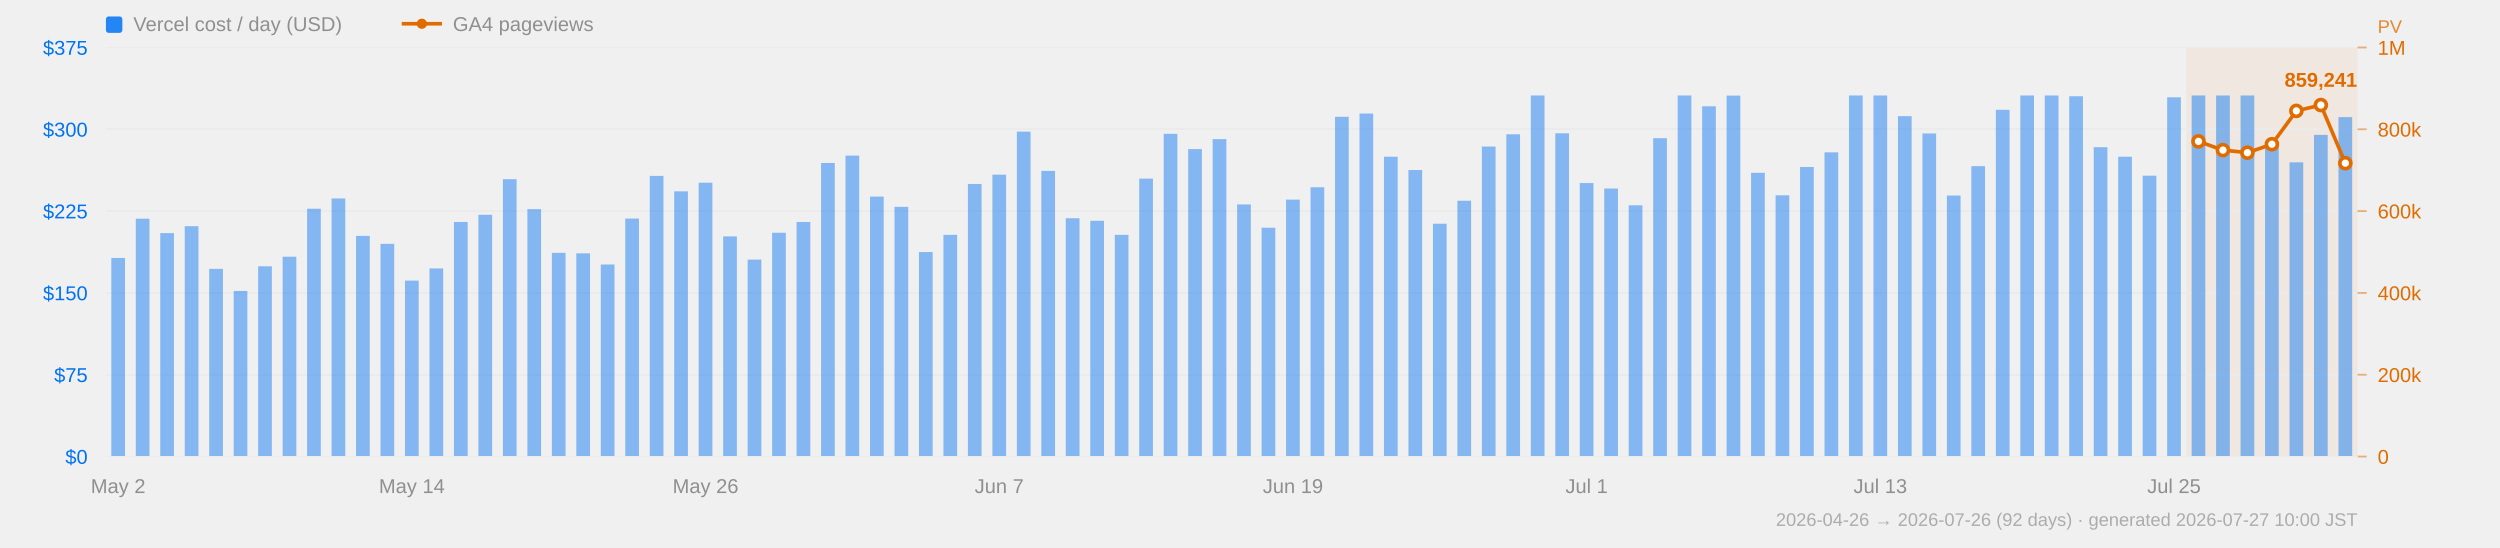
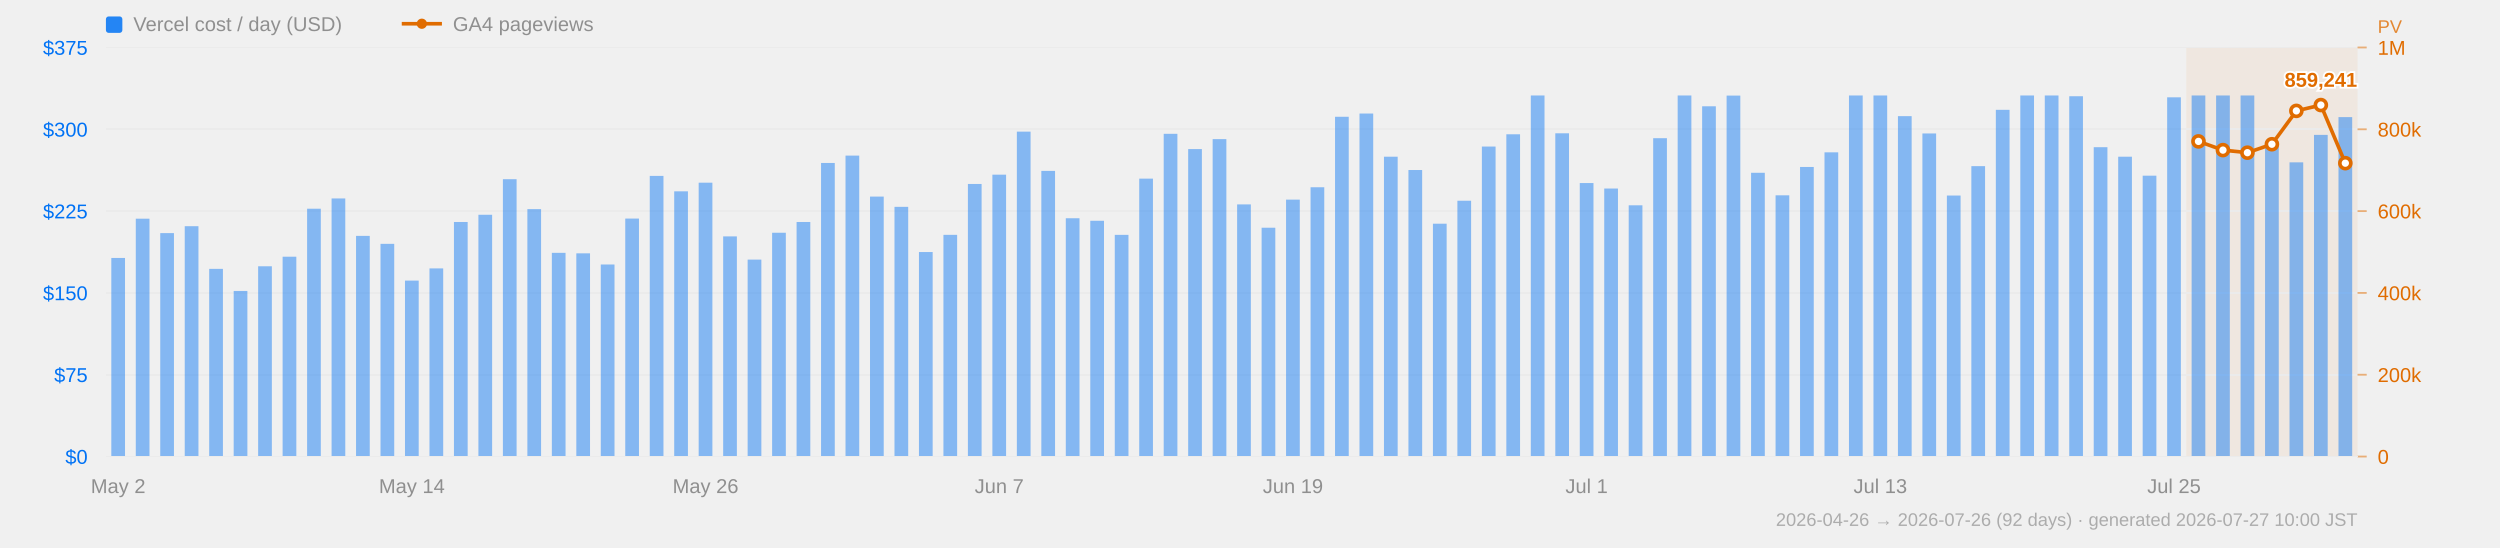
<svg xmlns="http://www.w3.org/2000/svg" viewBox="0 0 1369 300" width="1369" height="300" font-family="Geist, -apple-system, BlinkMacSystemFont, 'Segoe UI', 'Helvetica Neue', Arial, sans-serif" role="img" aria-label="Vercel daily cost with GA4 pageviews overlaid">
  <g transform="translate(58,16)" font-size="11" fill="#8f8f8f">
    <rect x="0" y="-7" width="9" height="9" rx="1.5" fill="#0072f5" opacity="0.85" />
    <text x="15" y="1">Vercel cost / day (USD)</text>
    <line x1="162" y1="-3" x2="184" y2="-3" stroke="#e06c00" stroke-width="2" />
    <circle cx="173" cy="-3" r="2.8" fill="#e06c00" />
    <text x="190" y="1">GA4 pageviews</text>
  </g>
  <g transform="translate(58,26)">
    <rect x="1139.18" y="0" width="93.82" height="224" fill="#e06c00" opacity="0.07" />
    <g font-size="11" fill="#0072f5">
      <line x1="0" y1="224" x2="1233" y2="224" stroke="#ebebeb" stroke-width="1" shape-rendering="crispEdges" />
      <text x="-10" y="228" text-anchor="end">$0</text>
      <line x1="0" y1="179.20" x2="1233" y2="179.20" stroke="#ebebeb" stroke-width="1" shape-rendering="crispEdges" />
      <text x="-10" y="183.20" text-anchor="end">$75</text>
      <line x1="0" y1="134.40" x2="1233" y2="134.40" stroke="#ebebeb" stroke-width="1" shape-rendering="crispEdges" />
      <text x="-10" y="138.40" text-anchor="end">$150</text>
      <line x1="0" y1="89.60" x2="1233" y2="89.60" stroke="#ebebeb" stroke-width="1" shape-rendering="crispEdges" />
      <text x="-10" y="93.60" text-anchor="end">$225</text>
      <line x1="0" y1="44.80" x2="1233" y2="44.80" stroke="#ebebeb" stroke-width="1" shape-rendering="crispEdges" />
      <text x="-10" y="48.80" text-anchor="end">$300</text>
      <line x1="0" y1="0" x2="1233" y2="0" stroke="#ebebeb" stroke-width="1" shape-rendering="crispEdges" />
      <text x="-10" y="4" text-anchor="end">$375</text>
    </g>
    <g font-size="11" fill="#e06c00">
      <text x="1244" y="-8" font-size="10" opacity="0.8">PV</text>
      <line x1="1233" y1="224" x2="1238" y2="224" stroke="#e06c00" stroke-width="1" opacity="0.5" />
      <text x="1244" y="228">0</text>
      <line x1="1233" y1="179.20" x2="1238" y2="179.20" stroke="#e06c00" stroke-width="1" opacity="0.5" />
      <text x="1244" y="183.20">200k</text>
      <line x1="1233" y1="134.40" x2="1238" y2="134.40" stroke="#e06c00" stroke-width="1" opacity="0.5" />
      <text x="1244" y="138.40">400k</text>
      <line x1="1233" y1="89.60" x2="1238" y2="89.60" stroke="#e06c00" stroke-width="1" opacity="0.5" />
      <text x="1244" y="93.60">600k</text>
      <line x1="1233" y1="44.80" x2="1238" y2="44.80" stroke="#e06c00" stroke-width="1" opacity="0.5" />
      <text x="1244" y="48.80">800k</text>
      <line x1="1233" y1="0" x2="1238" y2="0" stroke="#e06c00" stroke-width="1" opacity="0.5" />
      <text x="1244" y="4">1M</text>
    </g>
    <g fill="#0072f5" opacity="0.45">
      <rect x="2.95" y="115.26" width="7.51" height="108.74" />
      <rect x="16.35" y="93.76" width="7.51" height="130.24" />
      <rect x="29.75" y="101.65" width="7.51" height="122.35" />
      <rect x="43.16" y="97.87" width="7.51" height="126.13" />
      <rect x="56.56" y="121.23" width="7.51" height="102.77" />
      <rect x="69.96" y="133.33" width="7.51" height="90.67" />
      <rect x="83.36" y="119.81" width="7.51" height="104.19" />
      <rect x="96.76" y="114.57" width="7.51" height="109.43" />
      <rect x="110.17" y="88.29" width="7.51" height="135.71" />
      <rect x="123.57" y="82.67" width="7.51" height="141.33" />
      <rect x="136.97" y="103.17" width="7.51" height="120.83" />
      <rect x="150.37" y="107.53" width="7.51" height="116.47" />
      <rect x="163.77" y="127.65" width="7.51" height="96.35" />
      <rect x="177.18" y="120.98" width="7.51" height="103.02" />
      <rect x="190.58" y="95.56" width="7.51" height="128.44" />
      <rect x="203.98" y="91.60" width="7.51" height="132.40" />
      <rect x="217.38" y="72.13" width="7.51" height="151.87" />
      <rect x="230.79" y="88.51" width="7.51" height="135.49" />
      <rect x="244.19" y="112.45" width="7.51" height="111.55" />
      <rect x="257.59" y="112.73" width="7.51" height="111.27" />
      <rect x="270.99" y="118.84" width="7.51" height="105.16" />
      <rect x="284.39" y="93.69" width="7.51" height="130.31" />
      <rect x="297.80" y="70.32" width="7.51" height="153.68" />
      <rect x="311.20" y="78.77" width="7.51" height="145.23" />
      <rect x="324.60" y="74.04" width="7.51" height="149.96" />
      <rect x="338.00" y="103.45" width="7.51" height="120.55" />
      <rect x="351.41" y="116.16" width="7.51" height="107.84" />
      <rect x="364.81" y="101.45" width="7.51" height="122.55" />
      <rect x="378.21" y="95.56" width="7.51" height="128.44" />
      <rect x="391.61" y="63.24" width="7.51" height="160.76" />
      <rect x="405.01" y="59.21" width="7.51" height="164.79" />
      <rect x="418.42" y="81.65" width="7.51" height="142.35" />
      <rect x="431.82" y="87.27" width="7.51" height="136.73" />
      <rect x="445.22" y="112.01" width="7.51" height="111.99" />
      <rect x="458.62" y="102.60" width="7.51" height="121.40" />
      <rect x="472.02" y="74.74" width="7.51" height="149.26" />
      <rect x="485.43" y="69.65" width="7.51" height="154.35" />
      <rect x="498.83" y="46.08" width="7.51" height="177.92" />
      <rect x="512.23" y="67.58" width="7.51" height="156.42" />
      <rect x="525.63" y="93.51" width="7.51" height="130.49" />
      <rect x="539.04" y="94.90" width="7.51" height="129.10" />
      <rect x="552.44" y="102.61" width="7.51" height="121.39" />
      <rect x="565.84" y="71.82" width="7.51" height="152.18" />
      <rect x="579.24" y="47.28" width="7.51" height="176.72" />
      <rect x="592.64" y="55.64" width="7.51" height="168.36" />
      <rect x="606.05" y="50.18" width="7.51" height="173.82" />
      <rect x="619.45" y="85.93" width="7.51" height="138.07" />
      <rect x="632.85" y="98.70" width="7.51" height="125.30" />
      <rect x="646.25" y="83.31" width="7.51" height="140.69" />
      <rect x="659.66" y="76.54" width="7.51" height="147.46" />
      <rect x="673.06" y="37.94" width="7.51" height="186.06" />
      <rect x="686.46" y="36.17" width="7.51" height="187.83" />
      <rect x="699.86" y="59.81" width="7.51" height="164.19" />
      <rect x="713.26" y="67.10" width="7.51" height="156.90" />
      <rect x="726.67" y="96.50" width="7.51" height="127.50" />
      <rect x="740.07" y="83.92" width="7.51" height="140.08" />
      <rect x="753.47" y="54.25" width="7.51" height="169.75" />
      <rect x="766.87" y="47.53" width="7.51" height="176.47" />
      <rect x="780.27" y="26.28" width="7.51" height="197.72" />
      <rect x="793.68" y="46.99" width="7.51" height="177.01" />
      <rect x="807.08" y="74.23" width="7.51" height="149.77" />
      <rect x="820.48" y="77.24" width="7.51" height="146.76" />
      <rect x="833.88" y="86.42" width="7.51" height="137.58" />
      <rect x="847.29" y="49.67" width="7.51" height="174.33" />
      <rect x="860.69" y="26.28" width="7.51" height="197.72" />
      <rect x="874.09" y="32.20" width="7.51" height="191.80" />
      <rect x="887.49" y="26.34" width="7.51" height="197.66" />
      <rect x="900.89" y="68.61" width="7.51" height="155.39" />
      <rect x="914.30" y="80.95" width="7.51" height="143.05" />
      <rect x="927.70" y="65.43" width="7.51" height="158.57" />
      <rect x="941.10" y="57.41" width="7.51" height="166.59" />
      <rect x="954.50" y="26.28" width="7.51" height="197.72" />
      <rect x="967.91" y="26.28" width="7.51" height="197.72" />
      <rect x="981.31" y="37.60" width="7.51" height="186.40" />
      <rect x="994.71" y="47.08" width="7.51" height="176.92" />
      <rect x="1008.11" y="81.08" width="7.51" height="142.92" />
      <rect x="1021.51" y="64.98" width="7.51" height="159.02" />
      <rect x="1034.92" y="34.14" width="7.51" height="189.86" />
      <rect x="1048.32" y="26.28" width="7.51" height="197.72" />
      <rect x="1061.72" y="26.28" width="7.51" height="197.72" />
      <rect x="1075.12" y="26.70" width="7.51" height="197.30" />
      <rect x="1088.52" y="54.61" width="7.51" height="169.39" />
      <rect x="1101.93" y="59.81" width="7.51" height="164.19" />
      <rect x="1115.33" y="70.20" width="7.51" height="153.80" />
      <rect x="1128.73" y="27.29" width="7.51" height="196.71" />
      <rect x="1142.13" y="26.28" width="7.51" height="197.72" />
      <rect x="1155.54" y="26.28" width="7.51" height="197.72" />
      <rect x="1168.94" y="26.28" width="7.51" height="197.72" />
      <rect x="1182.34" y="51.45" width="7.51" height="172.55" />
      <rect x="1195.74" y="62.90" width="7.51" height="161.10" />
      <rect x="1209.14" y="47.86" width="7.51" height="176.14" />
      <rect x="1222.55" y="38.13" width="7.51" height="185.87" />
    </g>
    <polyline points="1145.89,51.43 1159.29,56.20 1172.69,57.61 1186.09,52.98 1199.49,34.72 1212.90,31.53 1226.30,63.35" fill="none" stroke="#e06c00" stroke-width="2" stroke-linejoin="round" stroke-linecap="round" />
    <circle cx="1145.89" cy="51.43" r="3" fill="#fff" stroke="#e06c00" stroke-width="2" />
    <circle cx="1159.29" cy="56.20" r="3" fill="#fff" stroke="#e06c00" stroke-width="2" />
    <circle cx="1172.69" cy="57.61" r="3" fill="#fff" stroke="#e06c00" stroke-width="2" />
    <circle cx="1186.09" cy="52.98" r="3" fill="#fff" stroke="#e06c00" stroke-width="2" />
    <circle cx="1199.49" cy="34.72" r="3" fill="#fff" stroke="#e06c00" stroke-width="2" />
    <circle cx="1212.90" cy="31.53" r="3" fill="#fff" stroke="#e06c00" stroke-width="2" />
    <circle cx="1226.30" cy="63.35" r="3" fill="#fff" stroke="#e06c00" stroke-width="2" />
-     <text x="1212.90" y="21.53" text-anchor="middle" font-size="11" font-weight="600" fill="#e06c00">859,241</text>
+     <text x="1212.90" y="21.53" text-anchor="middle" font-size="11" font-weight="600" fill="#e06c00" stroke="white" stroke-width="2" paint-order="stroke fill">859,241</text>
    <g font-size="11" fill="#8f8f8f">
      <line x1="0" y1="224" x2="1233" y2="224" stroke="#ebebeb" shape-rendering="crispEdges" />
      <text x="6.70" y="244" text-anchor="middle">May 2</text>
      <text x="167.53" y="244" text-anchor="middle">May 14</text>
      <text x="328.35" y="244" text-anchor="middle">May 26</text>
      <text x="489.18" y="244" text-anchor="middle">Jun 7</text>
      <text x="650.01" y="244" text-anchor="middle">Jun 19</text>
      <text x="810.83" y="244" text-anchor="middle">Jul 1</text>
      <text x="971.66" y="244" text-anchor="middle">Jul 13</text>
      <text x="1132.48" y="244" text-anchor="middle">Jul 25</text>
      <text x="1233" y="262" text-anchor="end" font-size="10" opacity="0.7">2026-04-26 → 2026-07-26 (92 days)  ·  generated 2026-07-27 10:00 JST</text>
    </g>
    <g fill="transparent" pointer-events="all">
      <rect x="0" y="0" width="13.40" height="224" />
      <rect x="13.40" y="0" width="13.40" height="224" />
      <rect x="26.80" y="0" width="13.40" height="224" />
      <rect x="40.21" y="0" width="13.40" height="224" />
      <rect x="53.61" y="0" width="13.40" height="224" />
      <rect x="67.01" y="0" width="13.40" height="224" />
      <rect x="80.41" y="0" width="13.40" height="224" />
      <rect x="93.82" y="0" width="13.40" height="224" />
      <rect x="107.22" y="0" width="13.40" height="224" />
      <rect x="120.62" y="0" width="13.40" height="224" />
      <rect x="134.02" y="0" width="13.40" height="224" />
      <rect x="147.42" y="0" width="13.40" height="224" />
      <rect x="160.83" y="0" width="13.40" height="224" />
      <rect x="174.23" y="0" width="13.40" height="224" />
      <rect x="187.63" y="0" width="13.40" height="224" />
      <rect x="201.03" y="0" width="13.40" height="224" />
      <rect x="214.43" y="0" width="13.40" height="224" />
      <rect x="227.84" y="0" width="13.40" height="224" />
      <rect x="241.24" y="0" width="13.40" height="224" />
      <rect x="254.64" y="0" width="13.40" height="224" />
      <rect x="268.04" y="0" width="13.40" height="224" />
      <rect x="281.45" y="0" width="13.40" height="224" />
      <rect x="294.85" y="0" width="13.40" height="224" />
      <rect x="308.25" y="0" width="13.40" height="224" />
      <rect x="321.65" y="0" width="13.40" height="224" />
      <rect x="335.05" y="0" width="13.40" height="224" />
      <rect x="348.46" y="0" width="13.40" height="224" />
      <rect x="361.86" y="0" width="13.40" height="224" />
      <rect x="375.26" y="0" width="13.40" height="224" />
      <rect x="388.66" y="0" width="13.40" height="224" />
      <rect x="402.07" y="0" width="13.40" height="224" />
      <rect x="415.47" y="0" width="13.40" height="224" />
      <rect x="428.87" y="0" width="13.40" height="224" />
      <rect x="442.27" y="0" width="13.40" height="224" />
      <rect x="455.67" y="0" width="13.40" height="224" />
      <rect x="469.08" y="0" width="13.40" height="224" />
      <rect x="482.48" y="0" width="13.40" height="224" />
      <rect x="495.88" y="0" width="13.40" height="224" />
      <rect x="509.28" y="0" width="13.40" height="224" />
      <rect x="522.68" y="0" width="13.40" height="224" />
      <rect x="536.09" y="0" width="13.40" height="224" />
      <rect x="549.49" y="0" width="13.40" height="224" />
      <rect x="562.89" y="0" width="13.40" height="224" />
      <rect x="576.29" y="0" width="13.40" height="224" />
      <rect x="589.70" y="0" width="13.40" height="224" />
      <rect x="603.10" y="0" width="13.40" height="224" />
      <rect x="616.50" y="0" width="13.40" height="224" />
      <rect x="629.90" y="0" width="13.40" height="224" />
      <rect x="643.30" y="0" width="13.40" height="224" />
      <rect x="656.71" y="0" width="13.40" height="224" />
      <rect x="670.11" y="0" width="13.40" height="224" />
      <rect x="683.51" y="0" width="13.40" height="224" />
      <rect x="696.91" y="0" width="13.40" height="224" />
      <rect x="710.32" y="0" width="13.40" height="224" />
      <rect x="723.72" y="0" width="13.40" height="224" />
      <rect x="737.12" y="0" width="13.40" height="224" />
      <rect x="750.52" y="0" width="13.40" height="224" />
      <rect x="763.92" y="0" width="13.40" height="224" />
      <rect x="777.33" y="0" width="13.40" height="224" />
      <rect x="790.73" y="0" width="13.40" height="224" />
      <rect x="804.13" y="0" width="13.40" height="224" />
      <rect x="817.53" y="0" width="13.40" height="224" />
      <rect x="830.93" y="0" width="13.40" height="224" />
      <rect x="844.34" y="0" width="13.40" height="224" />
      <rect x="857.74" y="0" width="13.40" height="224" />
      <rect x="871.14" y="0" width="13.40" height="224" />
      <rect x="884.54" y="0" width="13.40" height="224" />
      <rect x="897.95" y="0" width="13.40" height="224" />
      <rect x="911.35" y="0" width="13.40" height="224" />
      <rect x="924.75" y="0" width="13.40" height="224" />
      <rect x="938.15" y="0" width="13.40" height="224" />
      <rect x="951.55" y="0" width="13.40" height="224" />
      <rect x="964.96" y="0" width="13.40" height="224" />
      <rect x="978.36" y="0" width="13.40" height="224" />
      <rect x="991.76" y="0" width="13.40" height="224" />
      <rect x="1005.16" y="0" width="13.40" height="224" />
      <rect x="1018.57" y="0" width="13.40" height="224" />
      <rect x="1031.97" y="0" width="13.40" height="224" />
      <rect x="1045.37" y="0" width="13.40" height="224" />
      <rect x="1058.77" y="0" width="13.40" height="224" />
      <rect x="1072.17" y="0" width="13.40" height="224" />
      <rect x="1085.58" y="0" width="13.40" height="224" />
      <rect x="1098.98" y="0" width="13.40" height="224" />
      <rect x="1112.38" y="0" width="13.40" height="224" />
      <rect x="1125.78" y="0" width="13.40" height="224" />
      <rect x="1139.18" y="0" width="13.40" height="224" />
      <rect x="1152.59" y="0" width="13.40" height="224" />
      <rect x="1165.99" y="0" width="13.40" height="224" />
      <rect x="1179.39" y="0" width="13.40" height="224" />
      <rect x="1192.79" y="0" width="13.40" height="224" />
      <rect x="1206.20" y="0" width="13.40" height="224" />
      <rect x="1219.60" y="0" width="13.40" height="224" />
    </g>
  </g>
</svg>
